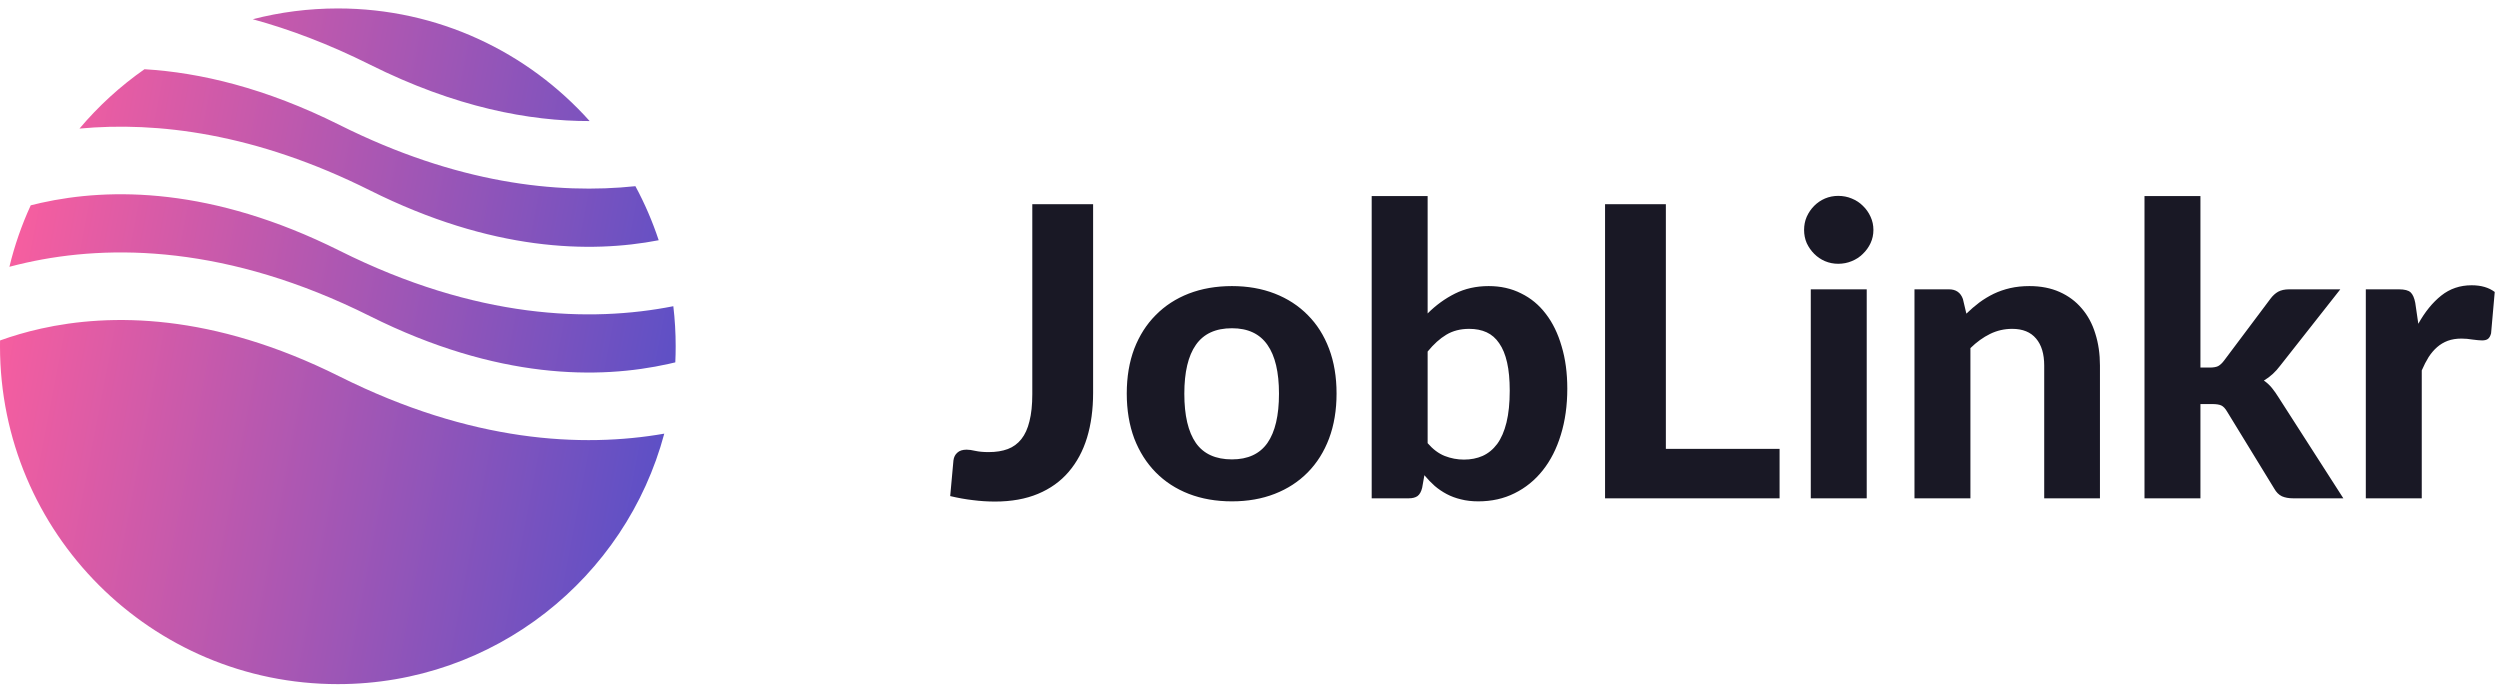
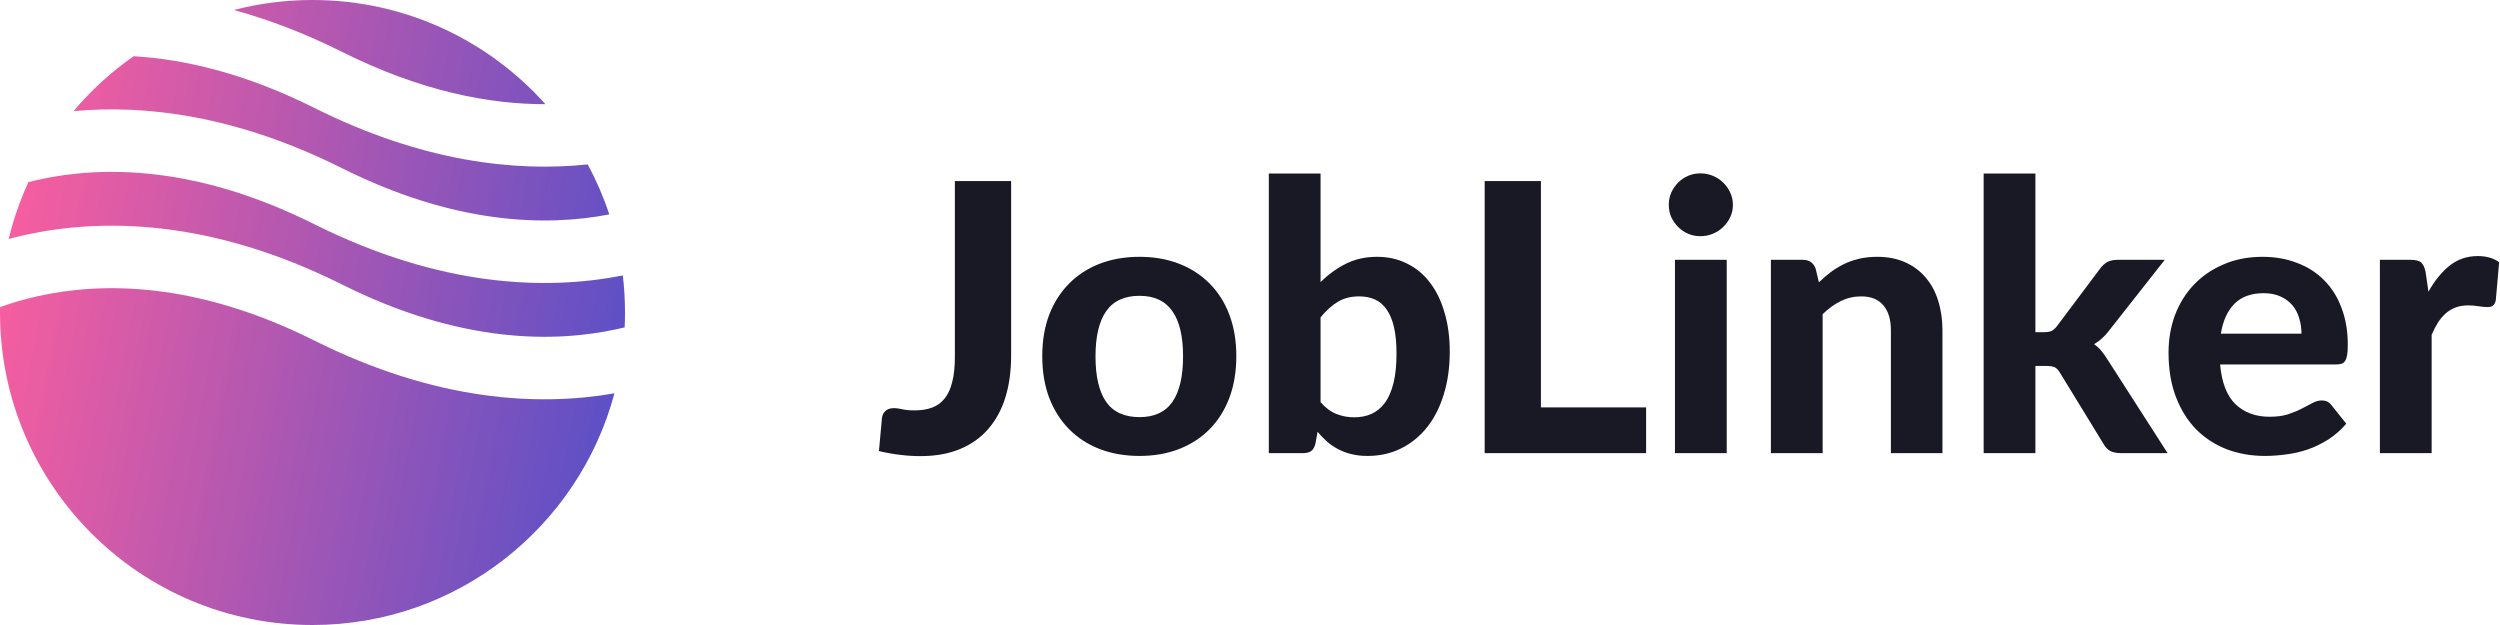
- <svg xmlns="http://www.w3.org/2000/svg" width="148" height="41" viewBox="0 0 148 41" fill="none">
-   <path fill-rule="evenodd" clip-rule="evenodd" d="M8.553 4.098C7.122 5.098 5.828 6.281 4.705 7.612C9.295 7.186 15.125 7.882 21.894 11.267C29.123 14.881 34.944 15.003 38.995 14.222C38.627 13.109 38.164 12.039 37.616 11.022C32.979 11.511 27.034 10.864 20.106 7.4C15.706 5.2 11.828 4.294 8.553 4.098ZM34.907 7.167C31.245 3.075 25.923 0.5 20 0.5C18.261 0.5 16.573 0.722 14.964 1.139C17.143 1.734 19.458 2.604 21.894 3.822C26.967 6.359 31.346 7.175 34.907 7.167ZM39.861 18.128C34.967 19.095 28.209 18.896 20.106 14.844C12.53 11.057 6.5 11.104 2.434 12.008C2.224 12.055 2.019 12.104 1.819 12.155C1.287 13.312 0.862 14.53 0.557 15.794C0.882 15.707 1.219 15.625 1.566 15.548C6.5 14.451 13.47 14.499 21.894 18.711C29.47 22.499 35.5 22.451 39.566 21.547C39.706 21.517 39.843 21.485 39.978 21.452C39.993 21.136 40 20.819 40 20.5C40 19.698 39.953 18.906 39.861 18.128ZM39.325 25.672C34.478 26.52 27.917 26.194 20.106 22.289C12.53 18.501 6.5 18.549 2.434 19.452C1.531 19.653 0.719 19.897 0.003 20.155C0.001 20.27 0 20.385 0 20.5C0 31.546 8.954 40.5 20 40.5C29.257 40.5 37.045 34.211 39.325 25.672Z" fill="url(#paint0_linear_832_821)" />
-   <path d="M64.712 23.26C64.712 24.236 64.592 25.12 64.352 25.912C64.112 26.696 63.748 27.372 63.26 27.94C62.78 28.5 62.176 28.932 61.448 29.236C60.72 29.54 59.872 29.692 58.904 29.692C58.464 29.692 58.028 29.664 57.596 29.608C57.172 29.56 56.724 29.48 56.252 29.368C56.284 29.016 56.316 28.664 56.348 28.312C56.38 27.96 56.412 27.608 56.444 27.256C56.468 27.064 56.544 26.912 56.672 26.8C56.8 26.68 56.984 26.62 57.224 26.62C57.36 26.62 57.532 26.644 57.74 26.692C57.956 26.74 58.22 26.764 58.532 26.764C58.964 26.764 59.34 26.704 59.66 26.584C59.98 26.464 60.248 26.268 60.464 25.996C60.68 25.724 60.84 25.372 60.944 24.94C61.056 24.5 61.112 23.968 61.112 23.344V12.088H64.712V23.26ZM72.932 16.936C73.86 16.936 74.704 17.084 75.464 17.38C76.224 17.676 76.876 18.1 77.42 18.652C77.964 19.196 78.384 19.86 78.68 20.644C78.976 21.428 79.124 22.312 79.124 23.296C79.124 24.28 78.976 25.168 78.68 25.96C78.384 26.744 77.964 27.412 77.42 27.964C76.876 28.516 76.224 28.94 75.464 29.236C74.704 29.532 73.86 29.68 72.932 29.68C71.996 29.68 71.144 29.532 70.376 29.236C69.616 28.94 68.964 28.516 68.42 27.964C67.876 27.412 67.452 26.744 67.148 25.96C66.852 25.168 66.704 24.28 66.704 23.296C66.704 22.312 66.852 21.428 67.148 20.644C67.452 19.86 67.876 19.196 68.42 18.652C68.964 18.1 69.616 17.676 70.376 17.38C71.144 17.084 71.996 16.936 72.932 16.936ZM72.932 27.196C73.876 27.196 74.576 26.872 75.032 26.224C75.488 25.568 75.716 24.596 75.716 23.308C75.716 22.028 75.488 21.064 75.032 20.416C74.576 19.76 73.876 19.432 72.932 19.432C71.964 19.432 71.252 19.76 70.796 20.416C70.34 21.064 70.112 22.028 70.112 23.308C70.112 24.596 70.34 25.568 70.796 26.224C71.252 26.872 71.964 27.196 72.932 27.196ZM84.516 26.236C84.828 26.596 85.164 26.848 85.524 26.992C85.892 27.136 86.272 27.208 86.664 27.208C87.072 27.208 87.44 27.136 87.768 26.992C88.104 26.84 88.392 26.604 88.632 26.284C88.872 25.956 89.056 25.532 89.184 25.012C89.312 24.492 89.376 23.864 89.376 23.128C89.376 22.472 89.324 21.916 89.22 21.46C89.116 20.996 88.96 20.616 88.752 20.32C88.552 20.024 88.304 19.808 88.008 19.672C87.712 19.536 87.368 19.468 86.976 19.468C86.456 19.468 86.004 19.584 85.62 19.816C85.244 20.04 84.876 20.372 84.516 20.812V26.236ZM84.516 18.556C85.004 18.068 85.544 17.676 86.136 17.38C86.728 17.084 87.392 16.936 88.128 16.936C88.84 16.936 89.48 17.08 90.048 17.368C90.624 17.648 91.112 18.052 91.512 18.58C91.92 19.108 92.232 19.748 92.448 20.5C92.672 21.244 92.784 22.08 92.784 23.008C92.784 24.008 92.656 24.92 92.4 25.744C92.152 26.56 91.796 27.26 91.332 27.844C90.868 28.428 90.312 28.88 89.664 29.2C89.024 29.52 88.308 29.68 87.516 29.68C87.132 29.68 86.788 29.64 86.484 29.56C86.18 29.488 85.9 29.384 85.644 29.248C85.388 29.112 85.152 28.952 84.936 28.768C84.72 28.576 84.516 28.364 84.324 28.132L84.192 28.876C84.136 29.108 84.044 29.272 83.916 29.368C83.788 29.456 83.616 29.5 83.4 29.5H81.204V11.608H84.516V18.556ZM105.351 26.572V29.5H95.019V12.088H98.619V26.572H105.351ZM110.51 17.128V29.5H107.198V17.128H110.51ZM110.906 13.612C110.906 13.892 110.85 14.152 110.738 14.392C110.626 14.632 110.474 14.844 110.282 15.028C110.098 15.212 109.878 15.356 109.622 15.46C109.374 15.564 109.106 15.616 108.818 15.616C108.546 15.616 108.286 15.564 108.038 15.46C107.798 15.356 107.586 15.212 107.402 15.028C107.218 14.844 107.07 14.632 106.958 14.392C106.854 14.152 106.802 13.892 106.802 13.612C106.802 13.332 106.854 13.072 106.958 12.832C107.07 12.584 107.218 12.368 107.402 12.184C107.586 12 107.798 11.856 108.038 11.752C108.286 11.648 108.546 11.596 108.818 11.596C109.106 11.596 109.374 11.648 109.622 11.752C109.878 11.856 110.098 12 110.282 12.184C110.474 12.368 110.626 12.584 110.738 12.832C110.85 13.072 110.906 13.332 110.906 13.612ZM116.409 18.568C116.657 18.328 116.913 18.108 117.177 17.908C117.449 17.708 117.733 17.536 118.029 17.392C118.333 17.248 118.657 17.136 119.001 17.056C119.353 16.976 119.733 16.936 120.141 16.936C120.813 16.936 121.409 17.052 121.929 17.284C122.449 17.516 122.885 17.84 123.237 18.256C123.597 18.672 123.865 19.168 124.041 19.744C124.225 20.32 124.317 20.952 124.317 21.64V29.5H121.017V21.64C121.017 20.952 120.857 20.42 120.537 20.044C120.217 19.66 119.745 19.468 119.121 19.468C118.657 19.468 118.221 19.568 117.813 19.768C117.405 19.968 117.017 20.248 116.649 20.608V29.5H113.337V17.128H115.377C115.793 17.128 116.069 17.32 116.205 17.704L116.409 18.568ZM130.266 11.608V21.76H130.818C131.026 21.76 131.19 21.732 131.31 21.676C131.43 21.612 131.55 21.5 131.67 21.34L134.406 17.692C134.542 17.508 134.694 17.368 134.862 17.272C135.038 17.176 135.258 17.128 135.522 17.128H138.546L134.994 21.64C134.714 22.016 134.39 22.312 134.022 22.528C134.206 22.656 134.366 22.804 134.502 22.972C134.638 23.14 134.77 23.328 134.898 23.536L138.726 29.5H135.75C135.494 29.5 135.274 29.46 135.09 29.38C134.906 29.292 134.754 29.14 134.634 28.924L131.85 24.376C131.738 24.184 131.622 24.06 131.502 24.004C131.382 23.948 131.202 23.92 130.962 23.92H130.266V29.5H126.954V11.608H130.266ZM143.164 19.168C143.556 18.464 144.008 17.908 144.52 17.5C145.032 17.092 145.632 16.888 146.32 16.888C146.88 16.888 147.336 17.02 147.688 17.284L147.472 19.732C147.432 19.892 147.368 20.004 147.28 20.068C147.2 20.124 147.088 20.152 146.944 20.152C146.816 20.152 146.632 20.136 146.392 20.104C146.152 20.064 145.928 20.044 145.72 20.044C145.416 20.044 145.144 20.088 144.904 20.176C144.672 20.264 144.464 20.388 144.28 20.548C144.096 20.708 143.928 20.904 143.776 21.136C143.632 21.368 143.496 21.632 143.368 21.928V29.5H140.056V17.128H142.012C142.348 17.128 142.58 17.188 142.708 17.308C142.836 17.428 142.928 17.636 142.984 17.932L143.164 19.168Z" fill="#191825" />
+ <svg xmlns="http://www.w3.org/2000/svg" width="160" height="40" viewBox="0 0 160 40" fill="none">
+   <path fill-rule="evenodd" clip-rule="evenodd" d="M8.553 3.598C7.122 4.598 5.828 5.781 4.705 7.112C9.295 6.686 15.125 7.382 21.894 10.767C29.123 14.381 34.944 14.503 38.995 13.722C38.627 12.609 38.164 11.539 37.616 10.522C32.979 11.011 27.034 10.364 20.106 6.9C15.706 4.7 11.828 3.794 8.553 3.598ZM34.907 6.667C31.245 2.575 25.923 0 20 0C18.261 0 16.573 0.222 14.964 0.639C17.143 1.234 19.458 2.104 21.894 3.322C26.967 5.859 31.346 6.675 34.907 6.667ZM39.861 17.628C34.967 18.595 28.209 18.396 20.106 14.344C12.53 10.557 6.5 10.604 2.434 11.508C2.224 11.555 2.019 11.604 1.819 11.655C1.287 12.812 0.862 14.03 0.557 15.294C0.882 15.207 1.219 15.125 1.566 15.048C6.5 13.951 13.47 13.999 21.894 18.211C29.47 21.999 35.5 21.951 39.566 21.047C39.706 21.017 39.843 20.985 39.978 20.952C39.993 20.636 40 20.319 40 20C40 19.198 39.953 18.406 39.861 17.628ZM39.325 25.172C34.478 26.02 27.917 25.694 20.106 21.789C12.53 18.001 6.5 18.049 2.434 18.952C1.531 19.153 0.719 19.397 0.003 19.655C0.001 19.77 0 19.885 0 20C0 31.046 8.954 40 20 40C29.257 40 37.045 33.711 39.325 25.172Z" fill="url(#paint0_linear_1068_55)" />
+   <path d="M64.712 22.76C64.712 23.736 64.592 24.62 64.352 25.412C64.112 26.196 63.748 26.872 63.26 27.44C62.78 28 62.176 28.432 61.448 28.736C60.72 29.04 59.872 29.192 58.904 29.192C58.464 29.192 58.028 29.164 57.596 29.108C57.172 29.06 56.724 28.98 56.252 28.868C56.284 28.516 56.316 28.164 56.348 27.812C56.38 27.46 56.412 27.108 56.444 26.756C56.468 26.564 56.544 26.412 56.672 26.3C56.8 26.18 56.984 26.12 57.224 26.12C57.36 26.12 57.532 26.144 57.74 26.192C57.956 26.24 58.22 26.264 58.532 26.264C58.964 26.264 59.34 26.204 59.66 26.084C59.98 25.964 60.248 25.768 60.464 25.496C60.68 25.224 60.84 24.872 60.944 24.44C61.056 24 61.112 23.468 61.112 22.844V11.588H64.712V22.76ZM72.932 16.436C73.86 16.436 74.704 16.584 75.464 16.88C76.224 17.176 76.876 17.6 77.42 18.152C77.964 18.696 78.384 19.36 78.68 20.144C78.976 20.928 79.124 21.812 79.124 22.796C79.124 23.78 78.976 24.668 78.68 25.46C78.384 26.244 77.964 26.912 77.42 27.464C76.876 28.016 76.224 28.44 75.464 28.736C74.704 29.032 73.86 29.18 72.932 29.18C71.996 29.18 71.144 29.032 70.376 28.736C69.616 28.44 68.964 28.016 68.42 27.464C67.876 26.912 67.452 26.244 67.148 25.46C66.852 24.668 66.704 23.78 66.704 22.796C66.704 21.812 66.852 20.928 67.148 20.144C67.452 19.36 67.876 18.696 68.42 18.152C68.964 17.6 69.616 17.176 70.376 16.88C71.144 16.584 71.996 16.436 72.932 16.436ZM72.932 26.696C73.876 26.696 74.576 26.372 75.032 25.724C75.488 25.068 75.716 24.096 75.716 22.808C75.716 21.528 75.488 20.564 75.032 19.916C74.576 19.26 73.876 18.932 72.932 18.932C71.964 18.932 71.252 19.26 70.796 19.916C70.34 20.564 70.112 21.528 70.112 22.808C70.112 24.096 70.34 25.068 70.796 25.724C71.252 26.372 71.964 26.696 72.932 26.696ZM84.516 25.736C84.828 26.096 85.164 26.348 85.524 26.492C85.892 26.636 86.272 26.708 86.664 26.708C87.072 26.708 87.44 26.636 87.768 26.492C88.104 26.34 88.392 26.104 88.632 25.784C88.872 25.456 89.056 25.032 89.184 24.512C89.312 23.992 89.376 23.364 89.376 22.628C89.376 21.972 89.324 21.416 89.22 20.96C89.116 20.496 88.96 20.116 88.752 19.82C88.552 19.524 88.304 19.308 88.008 19.172C87.712 19.036 87.368 18.968 86.976 18.968C86.456 18.968 86.004 19.084 85.62 19.316C85.244 19.54 84.876 19.872 84.516 20.312V25.736ZM84.516 18.056C85.004 17.568 85.544 17.176 86.136 16.88C86.728 16.584 87.392 16.436 88.128 16.436C88.84 16.436 89.48 16.58 90.048 16.868C90.624 17.148 91.112 17.552 91.512 18.08C91.92 18.608 92.232 19.248 92.448 20C92.672 20.744 92.784 21.58 92.784 22.508C92.784 23.508 92.656 24.42 92.4 25.244C92.152 26.06 91.796 26.76 91.332 27.344C90.868 27.928 90.312 28.38 89.664 28.7C89.024 29.02 88.308 29.18 87.516 29.18C87.132 29.18 86.788 29.14 86.484 29.06C86.18 28.988 85.9 28.884 85.644 28.748C85.388 28.612 85.152 28.452 84.936 28.268C84.72 28.076 84.516 27.864 84.324 27.632L84.192 28.376C84.136 28.608 84.044 28.772 83.916 28.868C83.788 28.956 83.616 29 83.4 29H81.204V11.108H84.516V18.056ZM105.351 26.072V29H95.019V11.588H98.619V26.072H105.351ZM110.51 16.628V29H107.198V16.628H110.51ZM110.906 13.112C110.906 13.392 110.85 13.652 110.738 13.892C110.626 14.132 110.474 14.344 110.282 14.528C110.098 14.712 109.878 14.856 109.622 14.96C109.374 15.064 109.106 15.116 108.818 15.116C108.546 15.116 108.286 15.064 108.038 14.96C107.798 14.856 107.586 14.712 107.402 14.528C107.218 14.344 107.07 14.132 106.958 13.892C106.854 13.652 106.802 13.392 106.802 13.112C106.802 12.832 106.854 12.572 106.958 12.332C107.07 12.084 107.218 11.868 107.402 11.684C107.586 11.5 107.798 11.356 108.038 11.252C108.286 11.148 108.546 11.096 108.818 11.096C109.106 11.096 109.374 11.148 109.622 11.252C109.878 11.356 110.098 11.5 110.282 11.684C110.474 11.868 110.626 12.084 110.738 12.332C110.85 12.572 110.906 12.832 110.906 13.112ZM116.409 18.068C116.657 17.828 116.913 17.608 117.177 17.408C117.449 17.208 117.733 17.036 118.029 16.892C118.333 16.748 118.657 16.636 119.001 16.556C119.353 16.476 119.733 16.436 120.141 16.436C120.813 16.436 121.409 16.552 121.929 16.784C122.449 17.016 122.885 17.34 123.237 17.756C123.597 18.172 123.865 18.668 124.041 19.244C124.225 19.82 124.317 20.452 124.317 21.14V29H121.017V21.14C121.017 20.452 120.857 19.92 120.537 19.544C120.217 19.16 119.745 18.968 119.121 18.968C118.657 18.968 118.221 19.068 117.813 19.268C117.405 19.468 117.017 19.748 116.649 20.108V29H113.337V16.628H115.377C115.793 16.628 116.069 16.82 116.205 17.204L116.409 18.068ZM130.266 11.108V21.26H130.818C131.026 21.26 131.19 21.232 131.31 21.176C131.43 21.112 131.55 21 131.67 20.84L134.406 17.192C134.542 17.008 134.694 16.868 134.862 16.772C135.038 16.676 135.258 16.628 135.522 16.628H138.546L134.994 21.14C134.714 21.516 134.39 21.812 134.022 22.028C134.206 22.156 134.366 22.304 134.502 22.472C134.638 22.64 134.77 22.828 134.898 23.036L138.726 29H135.75C135.494 29 135.274 28.96 135.09 28.88C134.906 28.792 134.754 28.64 134.634 28.424L131.85 23.876C131.738 23.684 131.622 23.56 131.502 23.504C131.382 23.448 131.202 23.42 130.962 23.42H130.266V29H126.954V11.108H130.266ZM147.294 21.356C147.294 21.012 147.246 20.684 147.15 20.372C147.062 20.06 146.918 19.784 146.718 19.544C146.518 19.304 146.266 19.116 145.962 18.98C145.658 18.836 145.294 18.764 144.87 18.764C144.078 18.764 143.458 18.988 143.01 19.436C142.562 19.884 142.27 20.524 142.134 21.356H147.294ZM142.086 23.324C142.19 24.484 142.518 25.332 143.07 25.868C143.63 26.404 144.358 26.672 145.254 26.672C145.71 26.672 146.102 26.62 146.43 26.516C146.766 26.404 147.058 26.284 147.306 26.156C147.562 26.02 147.79 25.9 147.99 25.796C148.198 25.684 148.402 25.628 148.602 25.628C148.858 25.628 149.058 25.724 149.202 25.916L150.162 27.116C149.81 27.524 149.422 27.864 148.998 28.136C148.574 28.4 148.134 28.612 147.678 28.772C147.222 28.924 146.762 29.028 146.298 29.084C145.834 29.148 145.386 29.18 144.954 29.18C144.09 29.18 143.282 29.04 142.53 28.76C141.786 28.472 141.134 28.052 140.574 27.5C140.022 26.94 139.586 26.248 139.266 25.424C138.946 24.6 138.786 23.644 138.786 22.556C138.786 21.716 138.922 20.924 139.194 20.18C139.474 19.436 139.874 18.788 140.394 18.236C140.914 17.684 141.546 17.248 142.29 16.928C143.034 16.6 143.874 16.436 144.81 16.436C145.602 16.436 146.33 16.564 146.994 16.82C147.666 17.068 148.242 17.432 148.722 17.912C149.21 18.392 149.586 18.984 149.85 19.688C150.122 20.384 150.258 21.18 150.258 22.076C150.258 22.324 150.246 22.528 150.222 22.688C150.198 22.848 150.158 22.976 150.102 23.072C150.046 23.168 149.97 23.236 149.874 23.276C149.778 23.308 149.654 23.324 149.502 23.324H142.086ZM155.421 18.668C155.813 17.964 156.265 17.408 156.777 17C157.289 16.592 157.889 16.388 158.577 16.388C159.137 16.388 159.593 16.52 159.945 16.784L159.729 19.232C159.689 19.392 159.625 19.504 159.537 19.568C159.457 19.624 159.345 19.652 159.201 19.652C159.073 19.652 158.889 19.636 158.649 19.604C158.409 19.564 158.185 19.544 157.977 19.544C157.673 19.544 157.401 19.588 157.161 19.676C156.929 19.764 156.721 19.888 156.537 20.048C156.353 20.208 156.185 20.404 156.033 20.636C155.889 20.868 155.753 21.132 155.625 21.428V29H152.313V16.628H154.269C154.605 16.628 154.837 16.688 154.965 16.808C155.093 16.928 155.185 17.136 155.241 17.432L155.421 18.668Z" fill="#191825" />
  <defs>
-     <linearGradient id="paint0_linear_832_821" x1="36" y1="43.7" x2="-3.733" y2="36.093" gradientUnits="userSpaceOnUse">
+     <linearGradient id="paint0_linear_1068_55" x1="36" y1="43.2" x2="-3.733" y2="35.593" gradientUnits="userSpaceOnUse">
      <stop stop-color="#5D50C6" />
      <stop offset="1" stop-color="#F85E9F" />
    </linearGradient>
  </defs>
</svg>
